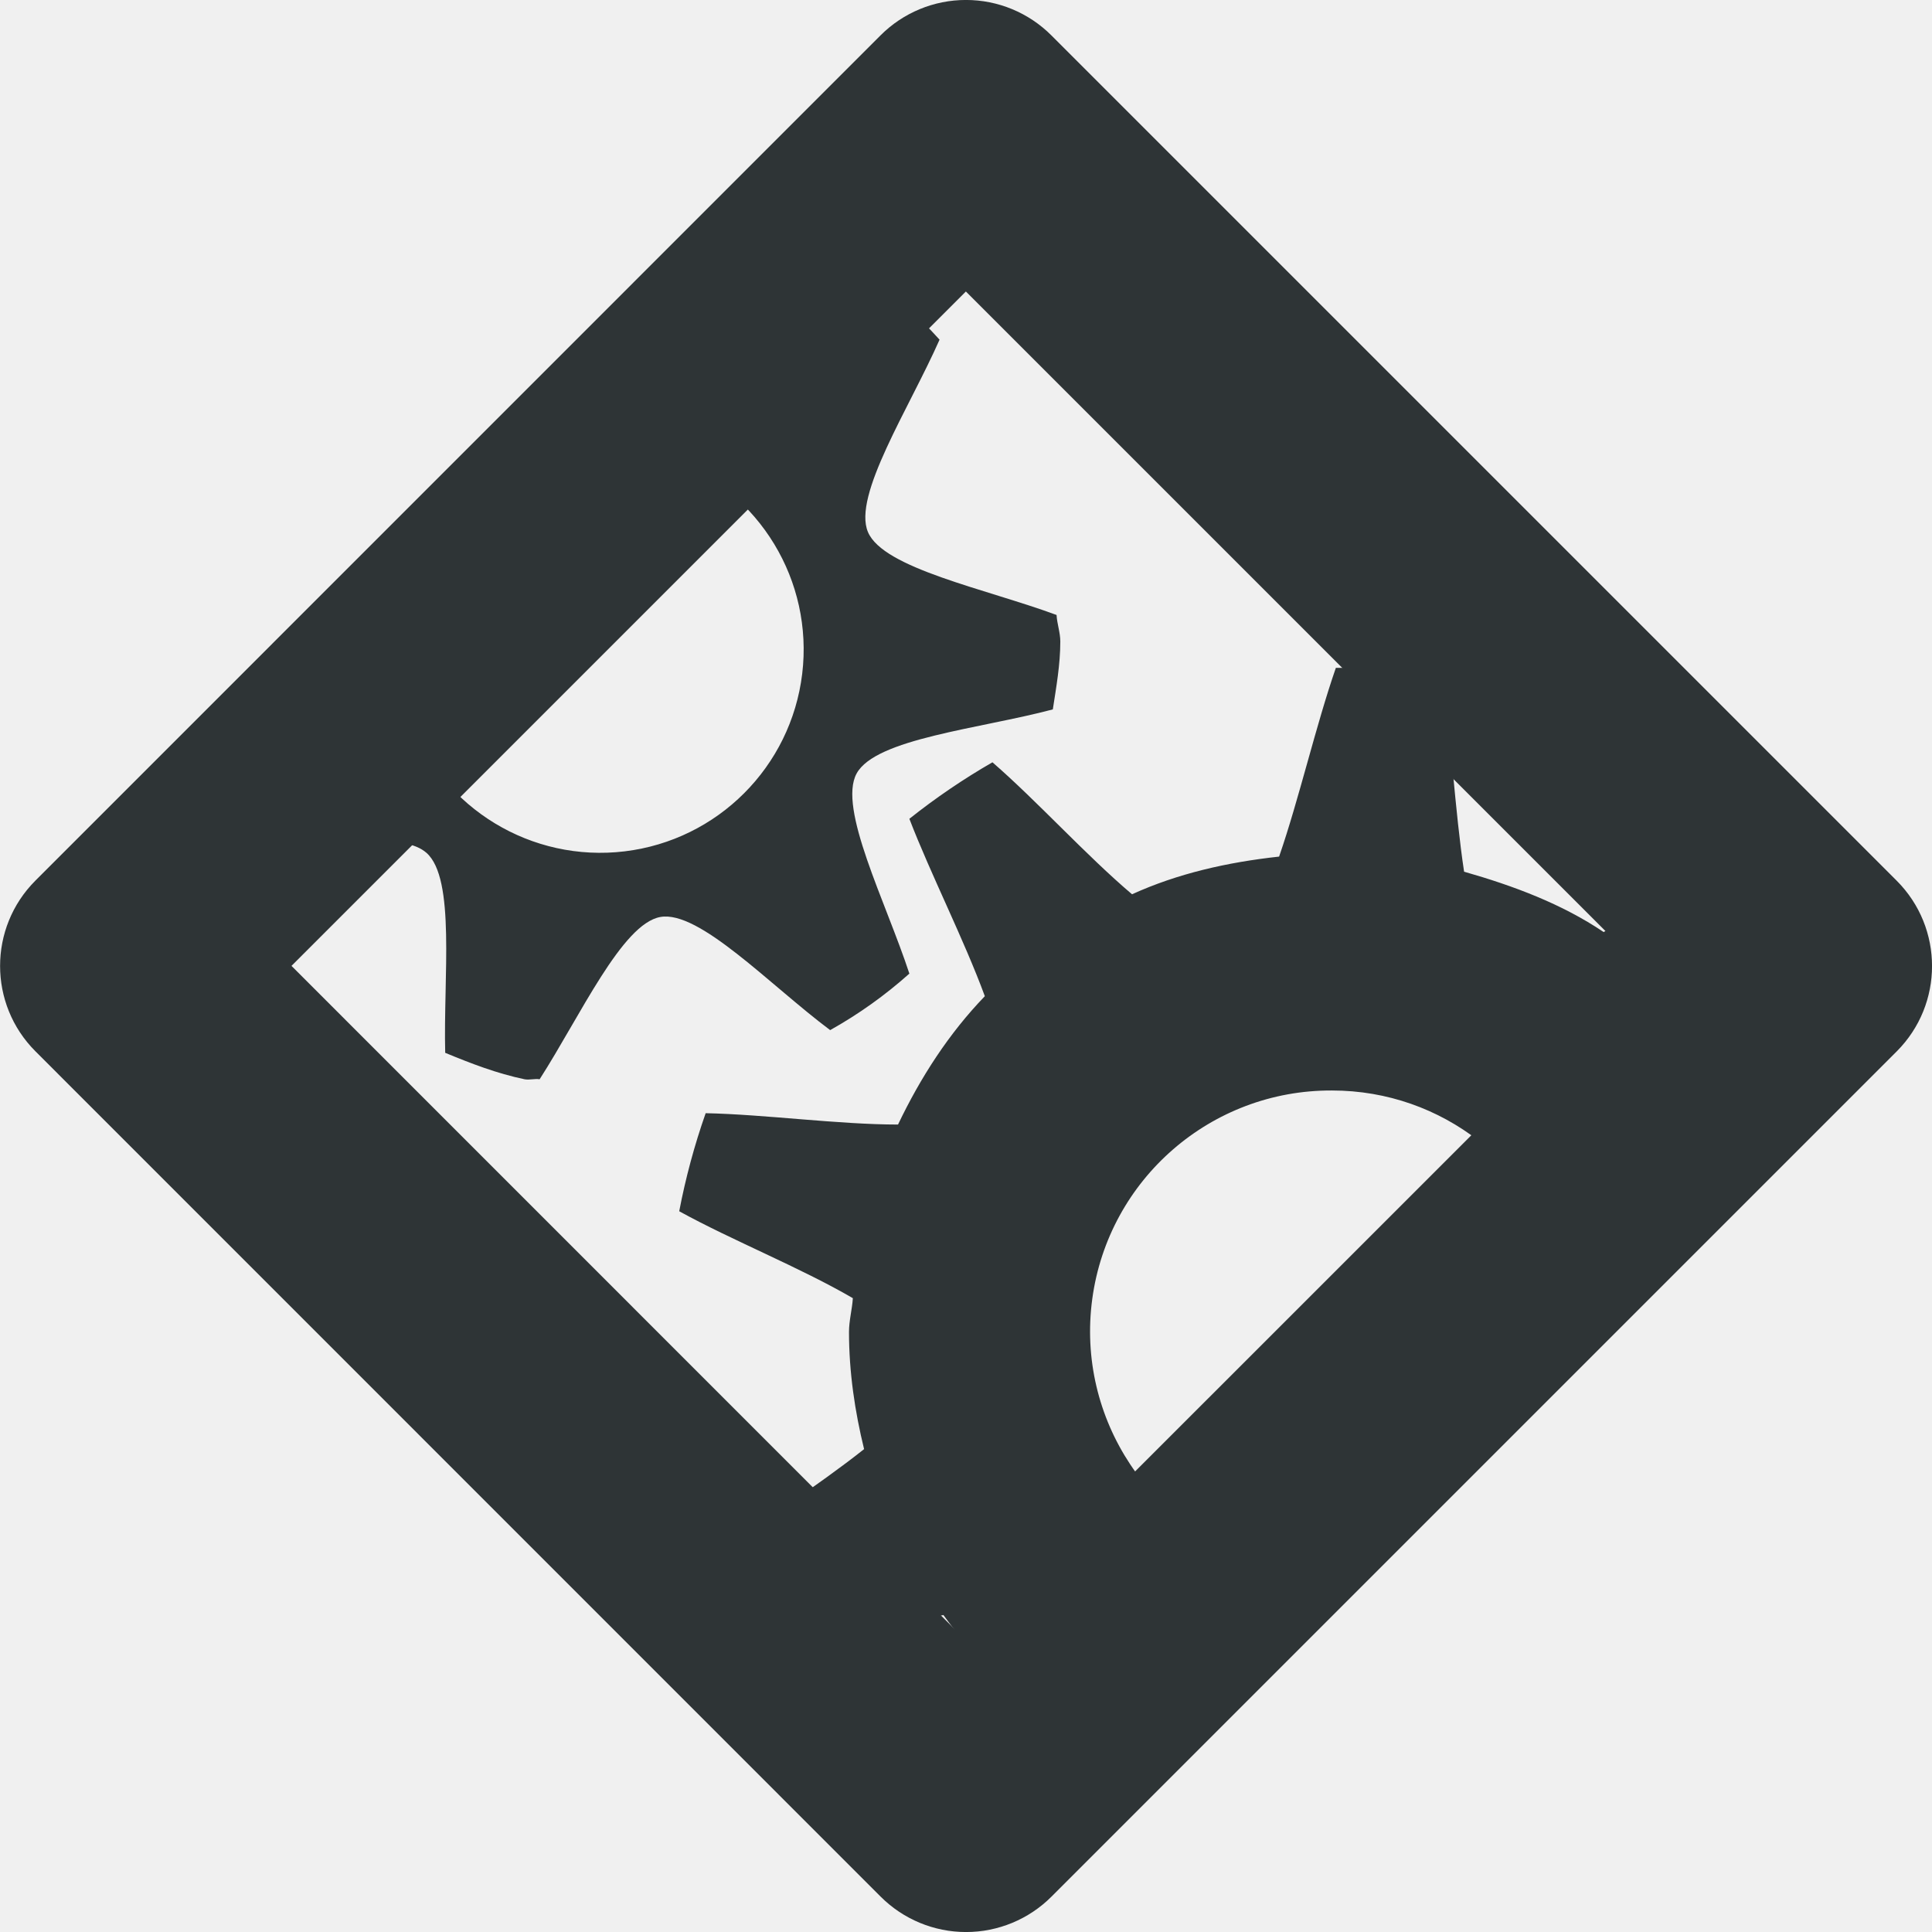
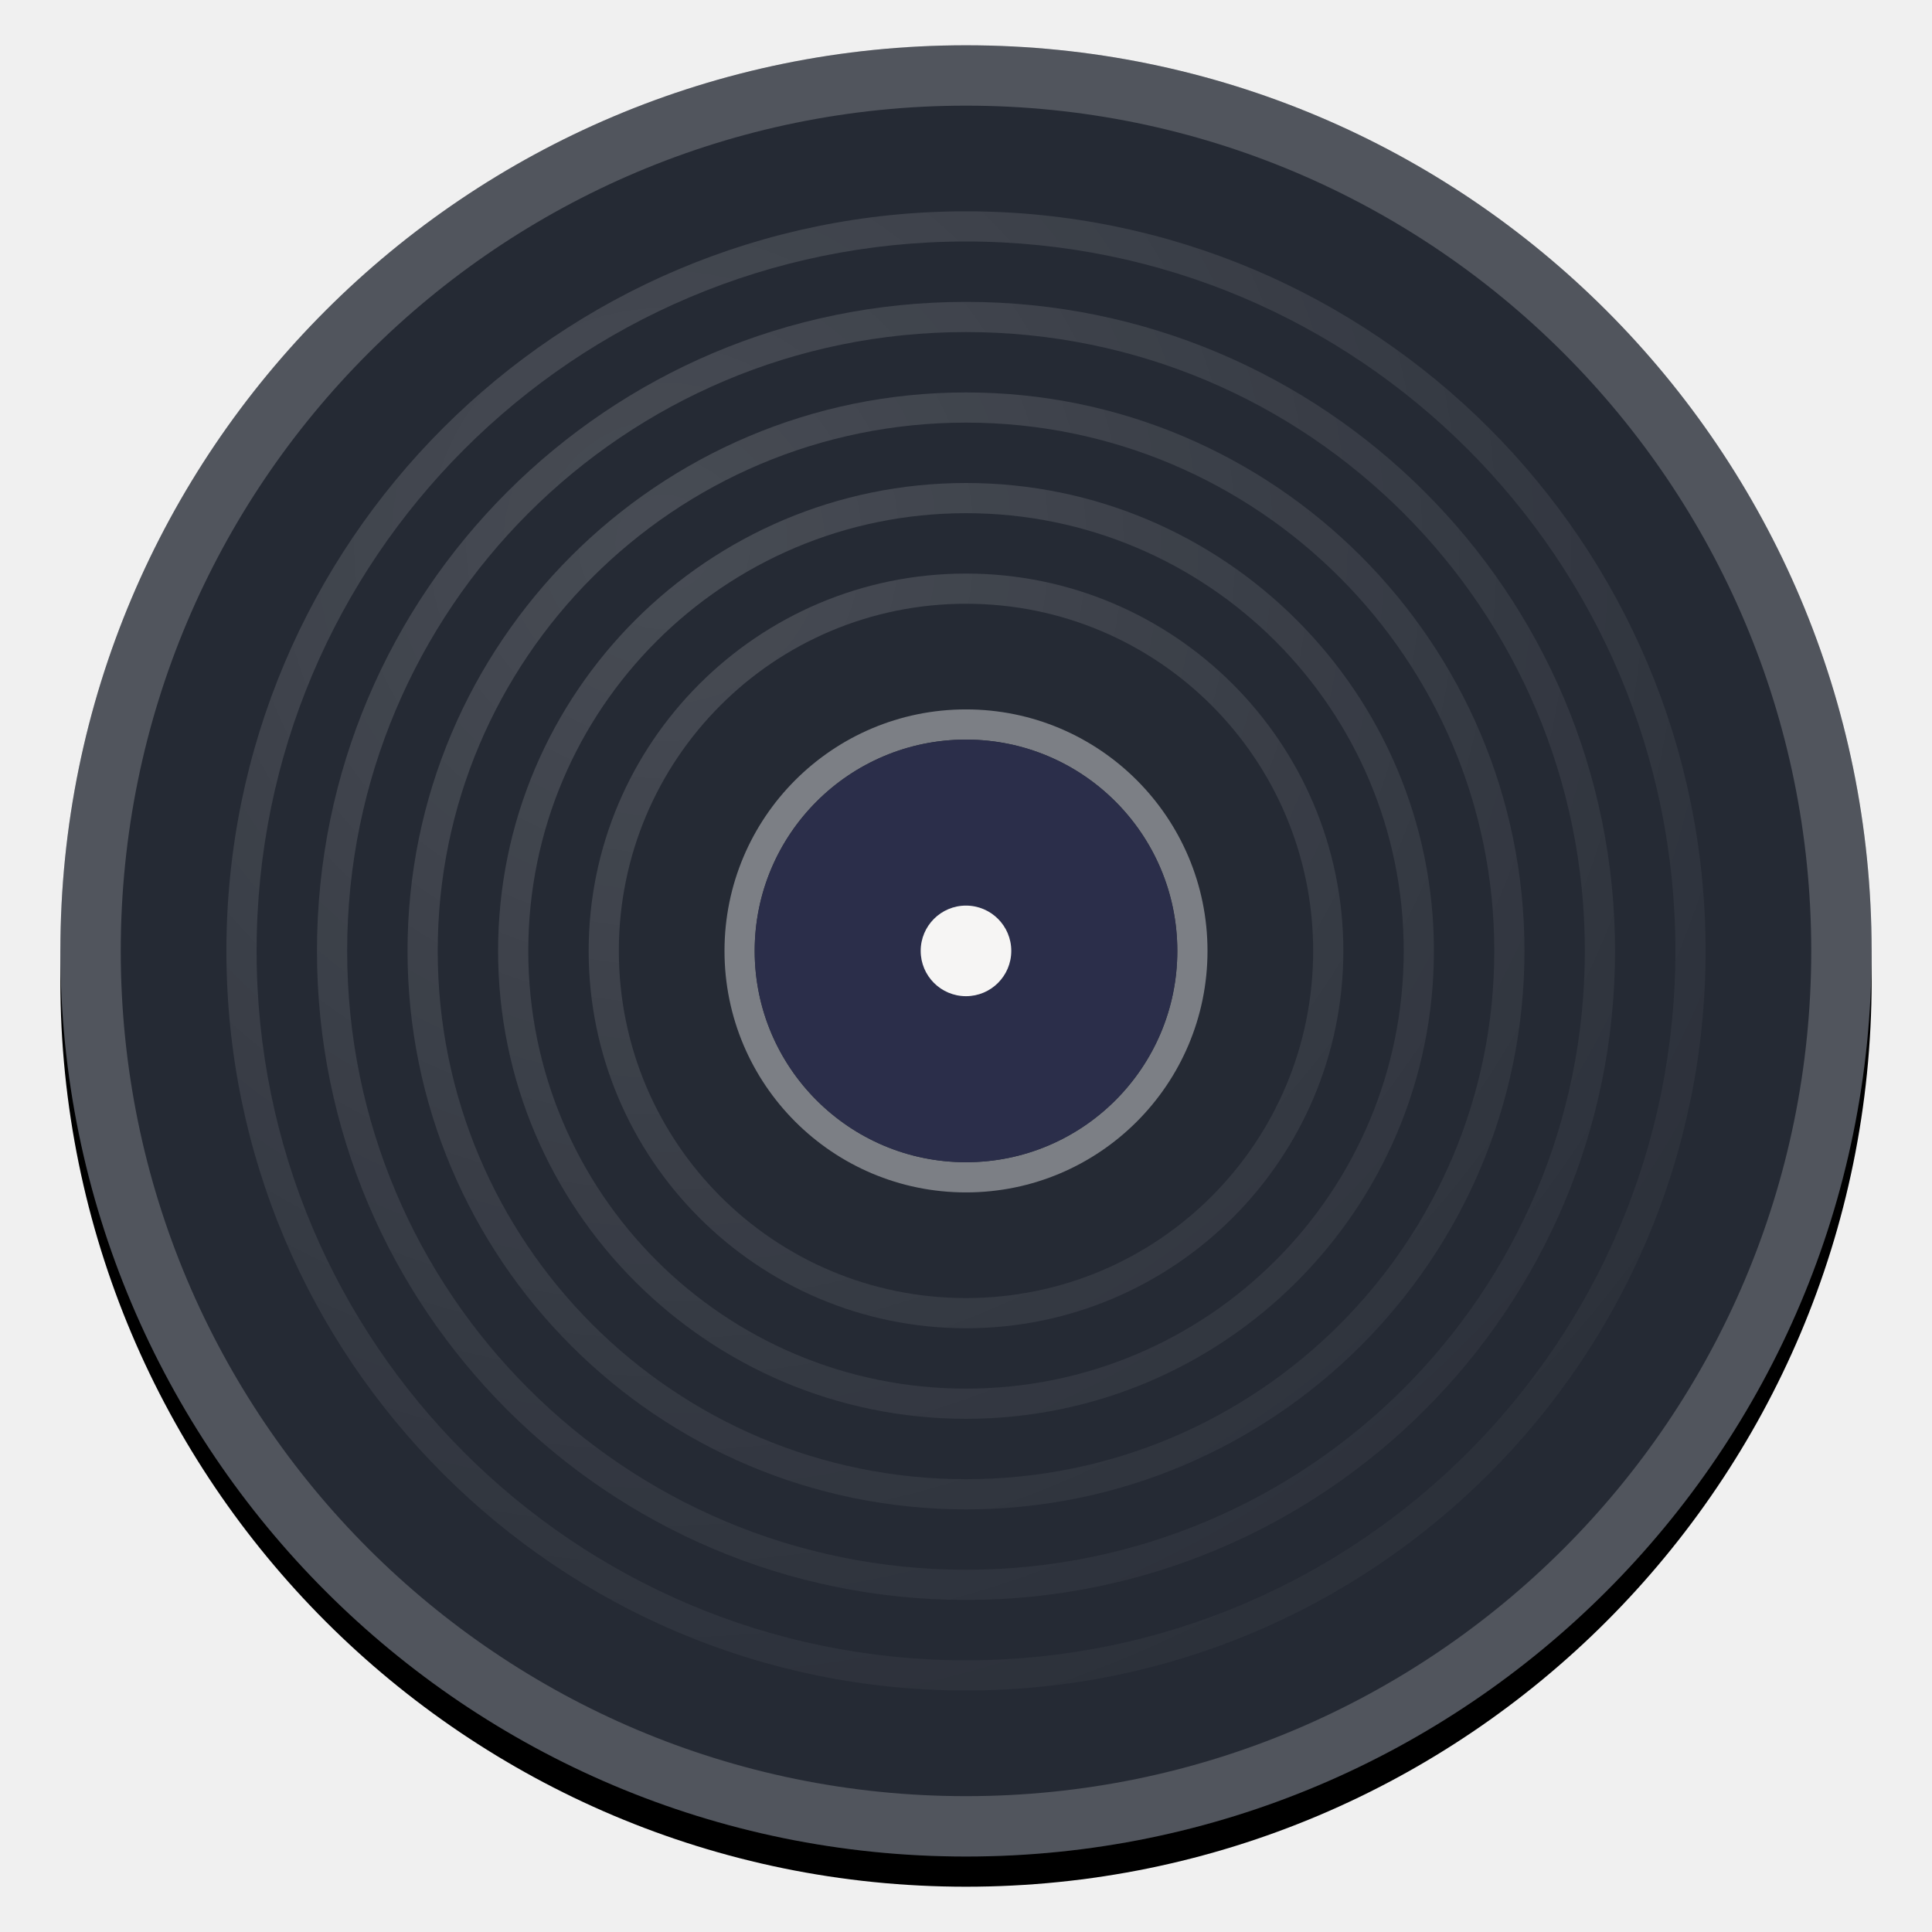
- <svg xmlns="http://www.w3.org/2000/svg" width="16" height="16">
-   <g color="#000" fill="#2e3436">
-     <path d="M7.188 2.281c-.094.056-.192.125-.29.19L5.566 3.803a1.684 1.684 0 11-2.17 2.17L2.332 7.037c.506-.069 1.017-.136 1.2.026.242.214.139 1.031.155 1.656.213.088.427.171.657.219.04.008.085-.007.125 0 .337-.525.683-1.288 1-1.344.322-.057.905.562 1.406.937a3.67 3.67 0 00.656-.468c-.195-.595-.594-1.369-.437-1.657.158-.29 1.019-.37 1.625-.531.028-.183.062-.371.062-.562 0-.075-.027-.146-.031-.22-.587-.217-1.435-.385-1.562-.687-.128-.302.34-1.021.593-1.593a3.722 3.722 0 00-.593-.532zm3.875 3.25c-.165.475-.305 1.086-.47 1.563-.43.047-.84.14-1.218.312-.38-.322-.787-.773-1.156-1.093a5.562 5.562 0 00-.688.468c.177.46.453 1.001.625 1.469-.298.309-.531.67-.719 1.063-.494 0-1.102-.084-1.593-.094a5.68 5.68 0 00-.219.812c.435.24 1.006.468 1.438.72-.006.093-.032.185-.032.28 0 .333.049.66.125.97-.382.304-.898.63-1.28.937.015.044.04.083.058.127l.613.613c.417-.1.868-.223 1.266-.303.248.343.532.626.875.875-.027.135-.068.283-.104.428.174-.063.34-.155.482-.297l1.432-1.432a1.994 1.994 0 01.533-3.918c.919 0 1.684.623 1.918 1.467l1.338-1.338c.06-.06.11-.124.156-.191-.035-.062-.06-.13-.1-.188.096-.152.205-.31.315-.47.017-.348-.1-.7-.37-.971l-.177-.176c-.28.192-.561.387-.83.555-.345-.233-.746-.383-1.156-.5-.077-.507-.107-1.132-.187-1.625a5.44 5.44 0 00-.875-.063zm-9.247.608c-.087.068-.173.138-.254.205l.014.035z" style="marker:none" overflow="visible" />
-     <path d="M8.707.293a1 1 0 00-1.415 0l-6.999 7a1 1 0 000 1.413l7 7.001a1 1 0 001.415 0l7-7a1 1 0 000-1.413zm-.708 2.121l5.587 5.587L8 13.586 2.414 7.999z" style="line-height:normal;font-variant-ligatures:normal;font-variant-position:normal;font-variant-caps:normal;font-variant-numeric:normal;font-variant-alternates:normal;font-feature-settings:normal;text-indent:0;text-align:start;text-decoration-line:none;text-decoration-style:solid;text-decoration-color:#000;text-transform:none;text-orientation:mixed;shape-padding:0;isolation:auto;mix-blend-mode:normal;marker:none" font-weight="400" font-family="sans-serif" overflow="visible" />
+ <svg xmlns="http://www.w3.org/2000/svg" xmlns:ns1="https://boxy-svg.com" height="128" width="128">
+   <defs>
+     <radialGradient id="grooves" cx="44" cy="36" r="82" gradientUnits="userSpaceOnUse">
+       <stop offset="0" stop-color="#FFFFFF" stop-opacity="0.16" />
+       <stop offset="1" stop-color="#FFFFFF" stop-opacity="0.03" />
+     </radialGradient>
+     <linearGradient gradientUnits="userSpaceOnUse" ns1:pinned="true" id="color-0">
+       <stop style="stop-color: #08d9d6;" />
+     </linearGradient>
+     <linearGradient gradientUnits="userSpaceOnUse" ns1:pinned="true" id="color-1">
+       <stop style="stop-color: #252a34;" />
+     </linearGradient>
+     <linearGradient gradientUnits="userSpaceOnUse" ns1:pinned="true" id="color-2">
+       <stop style="stop-color: #ff2e63;" />
+     </linearGradient>
+     <linearGradient gradientUnits="userSpaceOnUse" ns1:pinned="true" id="color-3">
+       <stop style="stop-color: #eaeaea;" />
+     </linearGradient>
+     <linearGradient gradientUnits="userSpaceOnUse" ns1:pinned="true" id="color-4">
+       <stop style="stop-color: #2b2e4a;" />
+     </linearGradient>
+     <linearGradient gradientUnits="userSpaceOnUse" ns1:pinned="true" id="color-5">
+       <stop style="stop-color: #e84545;" />
+     </linearGradient>
+     <linearGradient gradientUnits="userSpaceOnUse" ns1:pinned="true" id="color-6">
+       <stop style="stop-color: #903749;" />
+     </linearGradient>
+     <linearGradient gradientUnits="userSpaceOnUse" ns1:pinned="true" id="color-7">
+       <stop style="stop-color: #53354a;" />
+     </linearGradient>
+     <linearGradient gradientUnits="userSpaceOnUse" ns1:pinned="true" id="color-8">
+       <stop style="stop-color: #000000;" />
+     </linearGradient>
+     <linearGradient gradientUnits="userSpaceOnUse" ns1:pinned="true" id="color-9">
+       <stop style="stop-color: #3d0000;" />
+     </linearGradient>
+     <linearGradient gradientUnits="userSpaceOnUse" ns1:pinned="true" id="color-10">
+       <stop style="stop-color: #950101;" />
+     </linearGradient>
+     <linearGradient gradientUnits="userSpaceOnUse" ns1:pinned="true" id="color-11">
+       <stop style="stop-color: #ff0000;" />
+     </linearGradient>
+     <linearGradient gradientUnits="userSpaceOnUse" ns1:pinned="true" id="color-12">
+       <stop style="stop-color: #dddddd;" />
+     </linearGradient>
+     <linearGradient gradientUnits="userSpaceOnUse" ns1:pinned="true" id="color-13">
+       <stop style="stop-color: #222831;" />
+     </linearGradient>
+     <linearGradient gradientUnits="userSpaceOnUse" ns1:pinned="true" id="color-14">
+       <stop style="stop-color: #30475e;" />
+     </linearGradient>
+     <linearGradient gradientUnits="userSpaceOnUse" ns1:pinned="true" id="color-15">
+       <stop style="stop-color: #f05454;" />
+     </linearGradient>
+   </defs>
+   <path d="M124 65c0 33.137-26.863 60-60 60S4 98.137 4 65 30.863 5 64 5s60 26.863 60 60zm0 0" fill="#8F1822" style="fill: url(&quot;#color-8&quot;);" />
+   <path d="M124 63c0 33.137-26.863 60-60 60S4 96.137 4 63 30.863 3 64 3s60 26.863 60 60zm0 0" fill="url(#vinyl)" style="fill: url(&quot;#color-1&quot;);" />
+   <path d="M64 47c-8.836 0-16 7.164-16 16s7.164 16 16 16 16-7.164 16-16-7.164-16-16-16zm0 2c7.73 0 14 6.27 14 14s-6.27 14-14 14-14-6.27-14-14 6.27-14 14-14zm0 0" fill="#fff" fill-opacity=".4" style="" />
+   <path d="M78 63c0 7.73-6.27 14-14 14s-14-6.27-14-14 6.27-14 14-14 14 6.27 14 14zm0 0" fill="url(#label)" style="fill: url(&quot;#color-4&quot;);" />
+   <path d="M67 63a3 3 0 1 1-6.002-.002A3 3 0 0 1 67 63zm0 0" fill="#F6F5F4" />
+   <g fill="url(#grooves)">
+     <path d="M64 14c-27.05 0-49 21.95-49 49s21.95 49 49 49 49-21.95 49-49-21.95-49-49-49zm0 2c25.969 0 47 21.031 47 47s-21.031 47-47 47-47-21.031-47-47 21.031-47 47-47zm0 0" />
+     <path d="M64 20c-23.738 0-43 19.262-43 43s19.262 43 43 43 43-19.262 43-43-19.262-43-43-43zm0 2c22.656 0 41 18.344 41 41s-18.344 41-41 41-41-18.344-41-41 18.344-41 41-41zm0 0" />
+     <path d="M64 26c-20.422 0-37 16.578-37 37s16.578 37 37 37 37-16.578 37-37-16.578-37-37-37zm0 2c19.34 0 35 15.66 35 35S83.34 98 64 98 29 82.34 29 63s15.66-35 35-35zm0 0" />
+     <path d="M64 32c-17.11 0-31 13.89-31 31s13.89 31 31 31 31-13.89 31-31-13.89-31-31-31zm0 2c16.027 0 29 12.973 29 29S80.027 92 64 92 35 79.027 35 63s12.973-29 29-29zm0 0" />
+     <path d="M64 38c-13.797 0-25 11.203-25 25s11.203 25 25 25 25-11.203 25-25-11.203-25-25-25zm0 2c12.715 0 23 10.285 23 23S76.715 86 64 86 41 75.715 41 63s10.285-23 23-23zm0 0" />
  </g>
+   <path d="M 64 3 C 30.863 3 4 29.863 4 63 C 4 96.137 30.863 123 64 123 C 97.137 123 124 96.137 124 63 C 124 29.863 97.137 3 64 3 Z M 64 7 C 94.93 7 120 32.07 120 63 C 120 93.93 94.93 119 64 119 C 33.07 119 8 93.93 8 63 C 8 32.07 33.07 7 64 7 Z M 64 7" fill="#fff" fill-opacity=".20" />
</svg>
